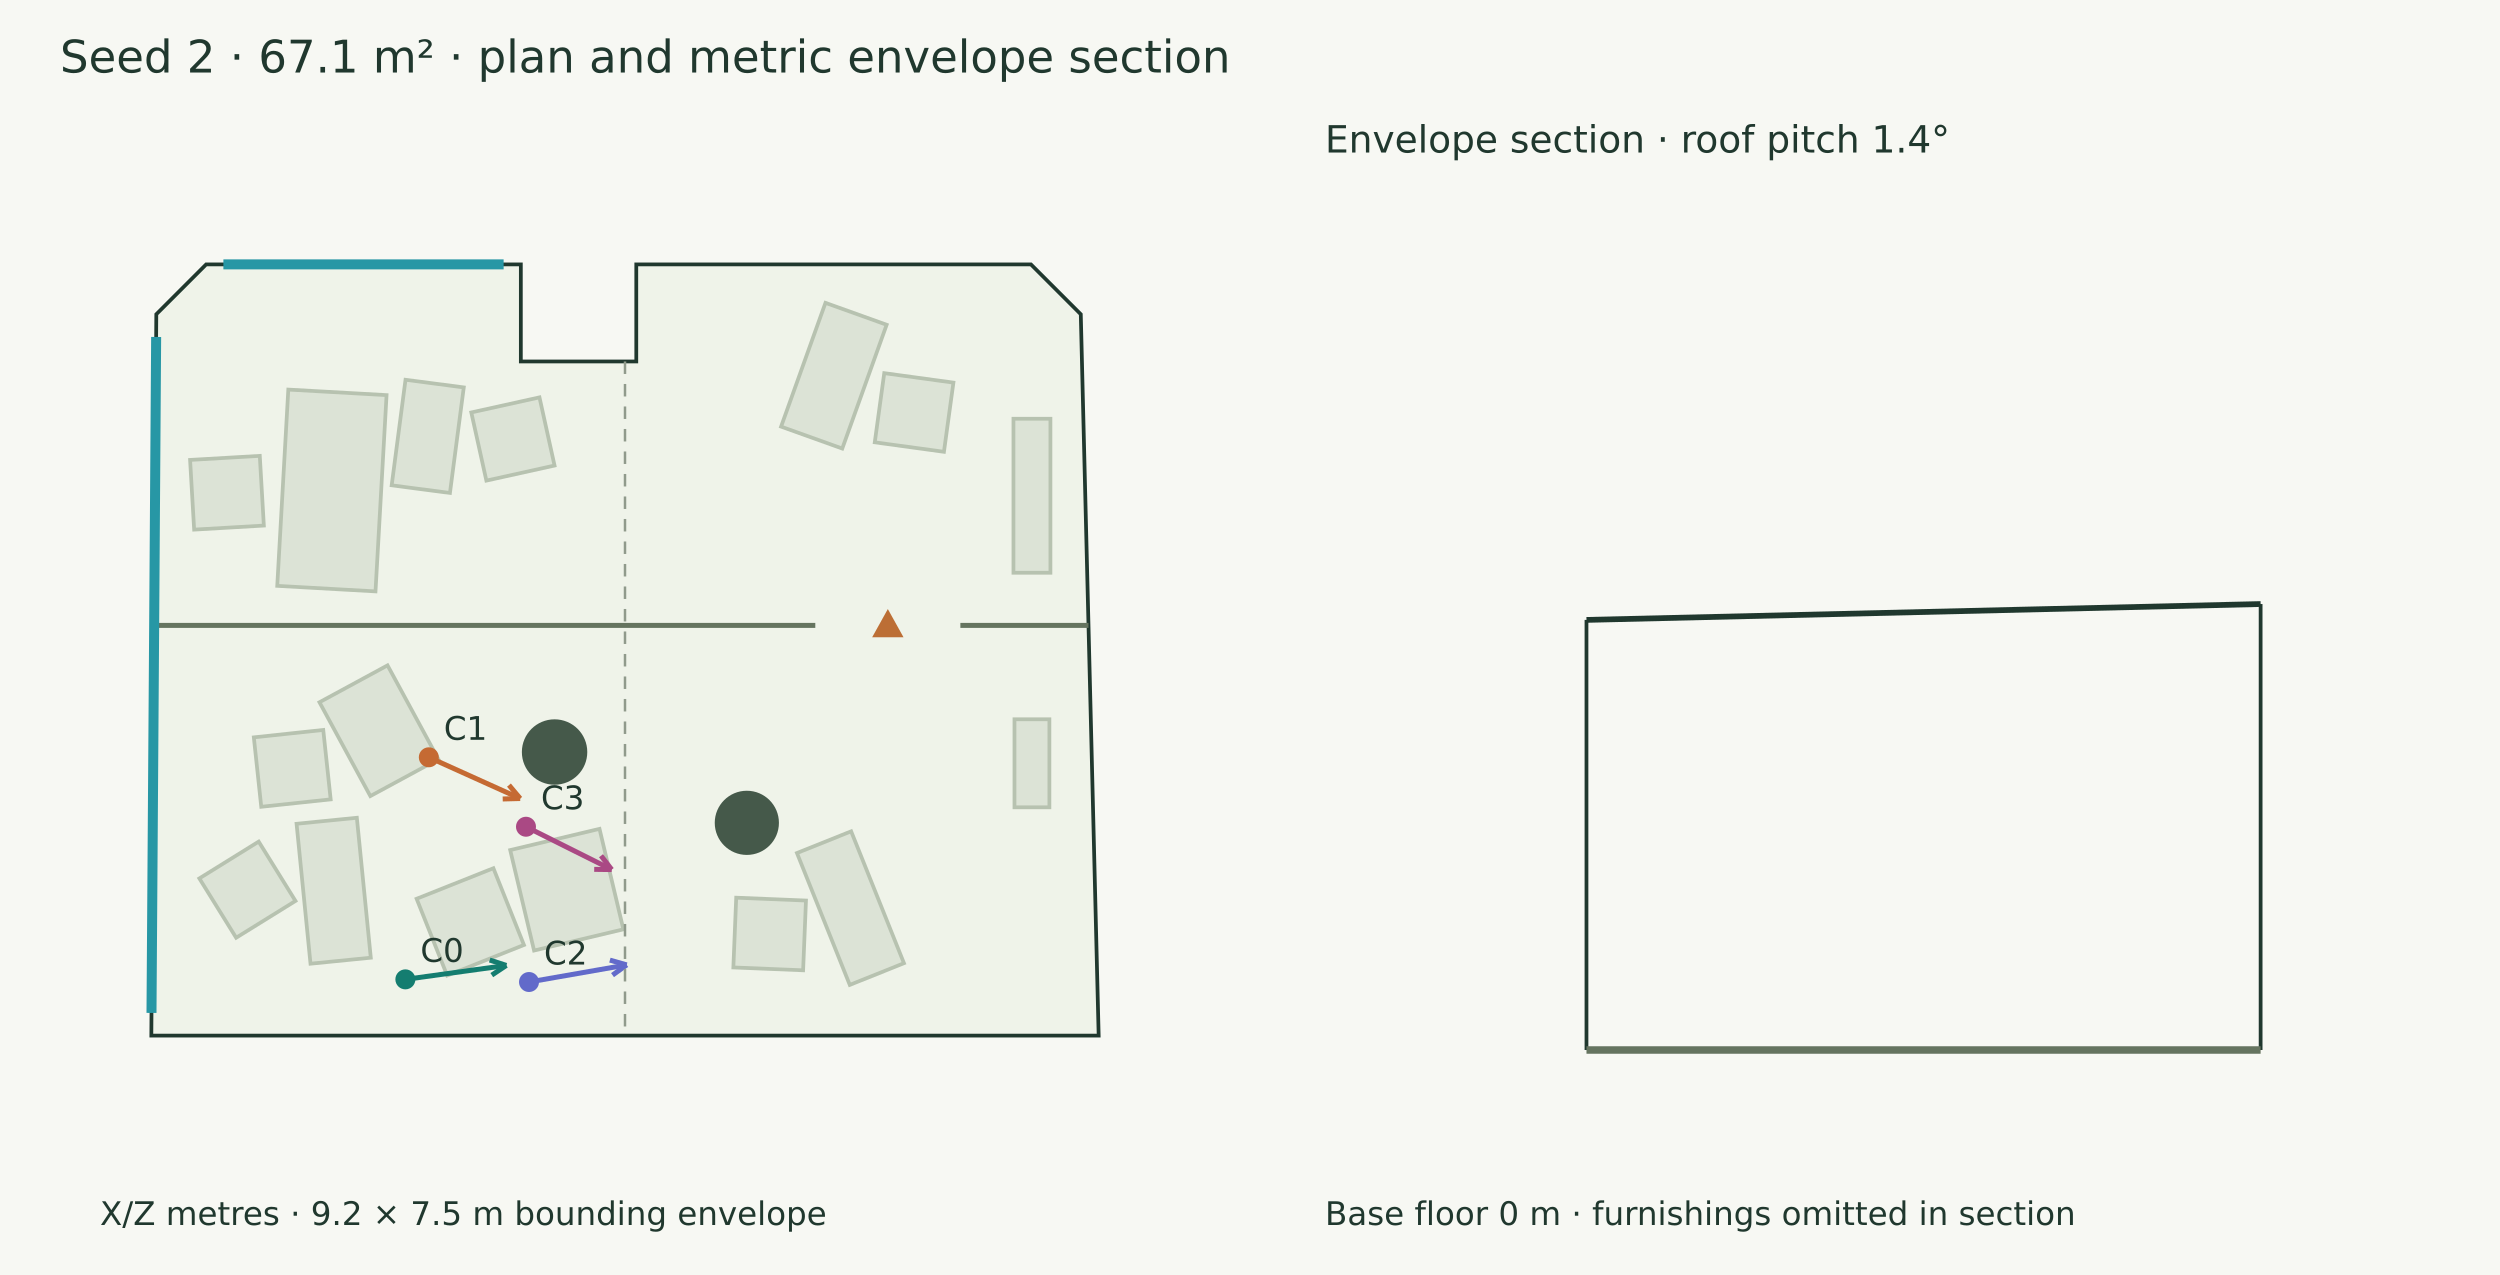
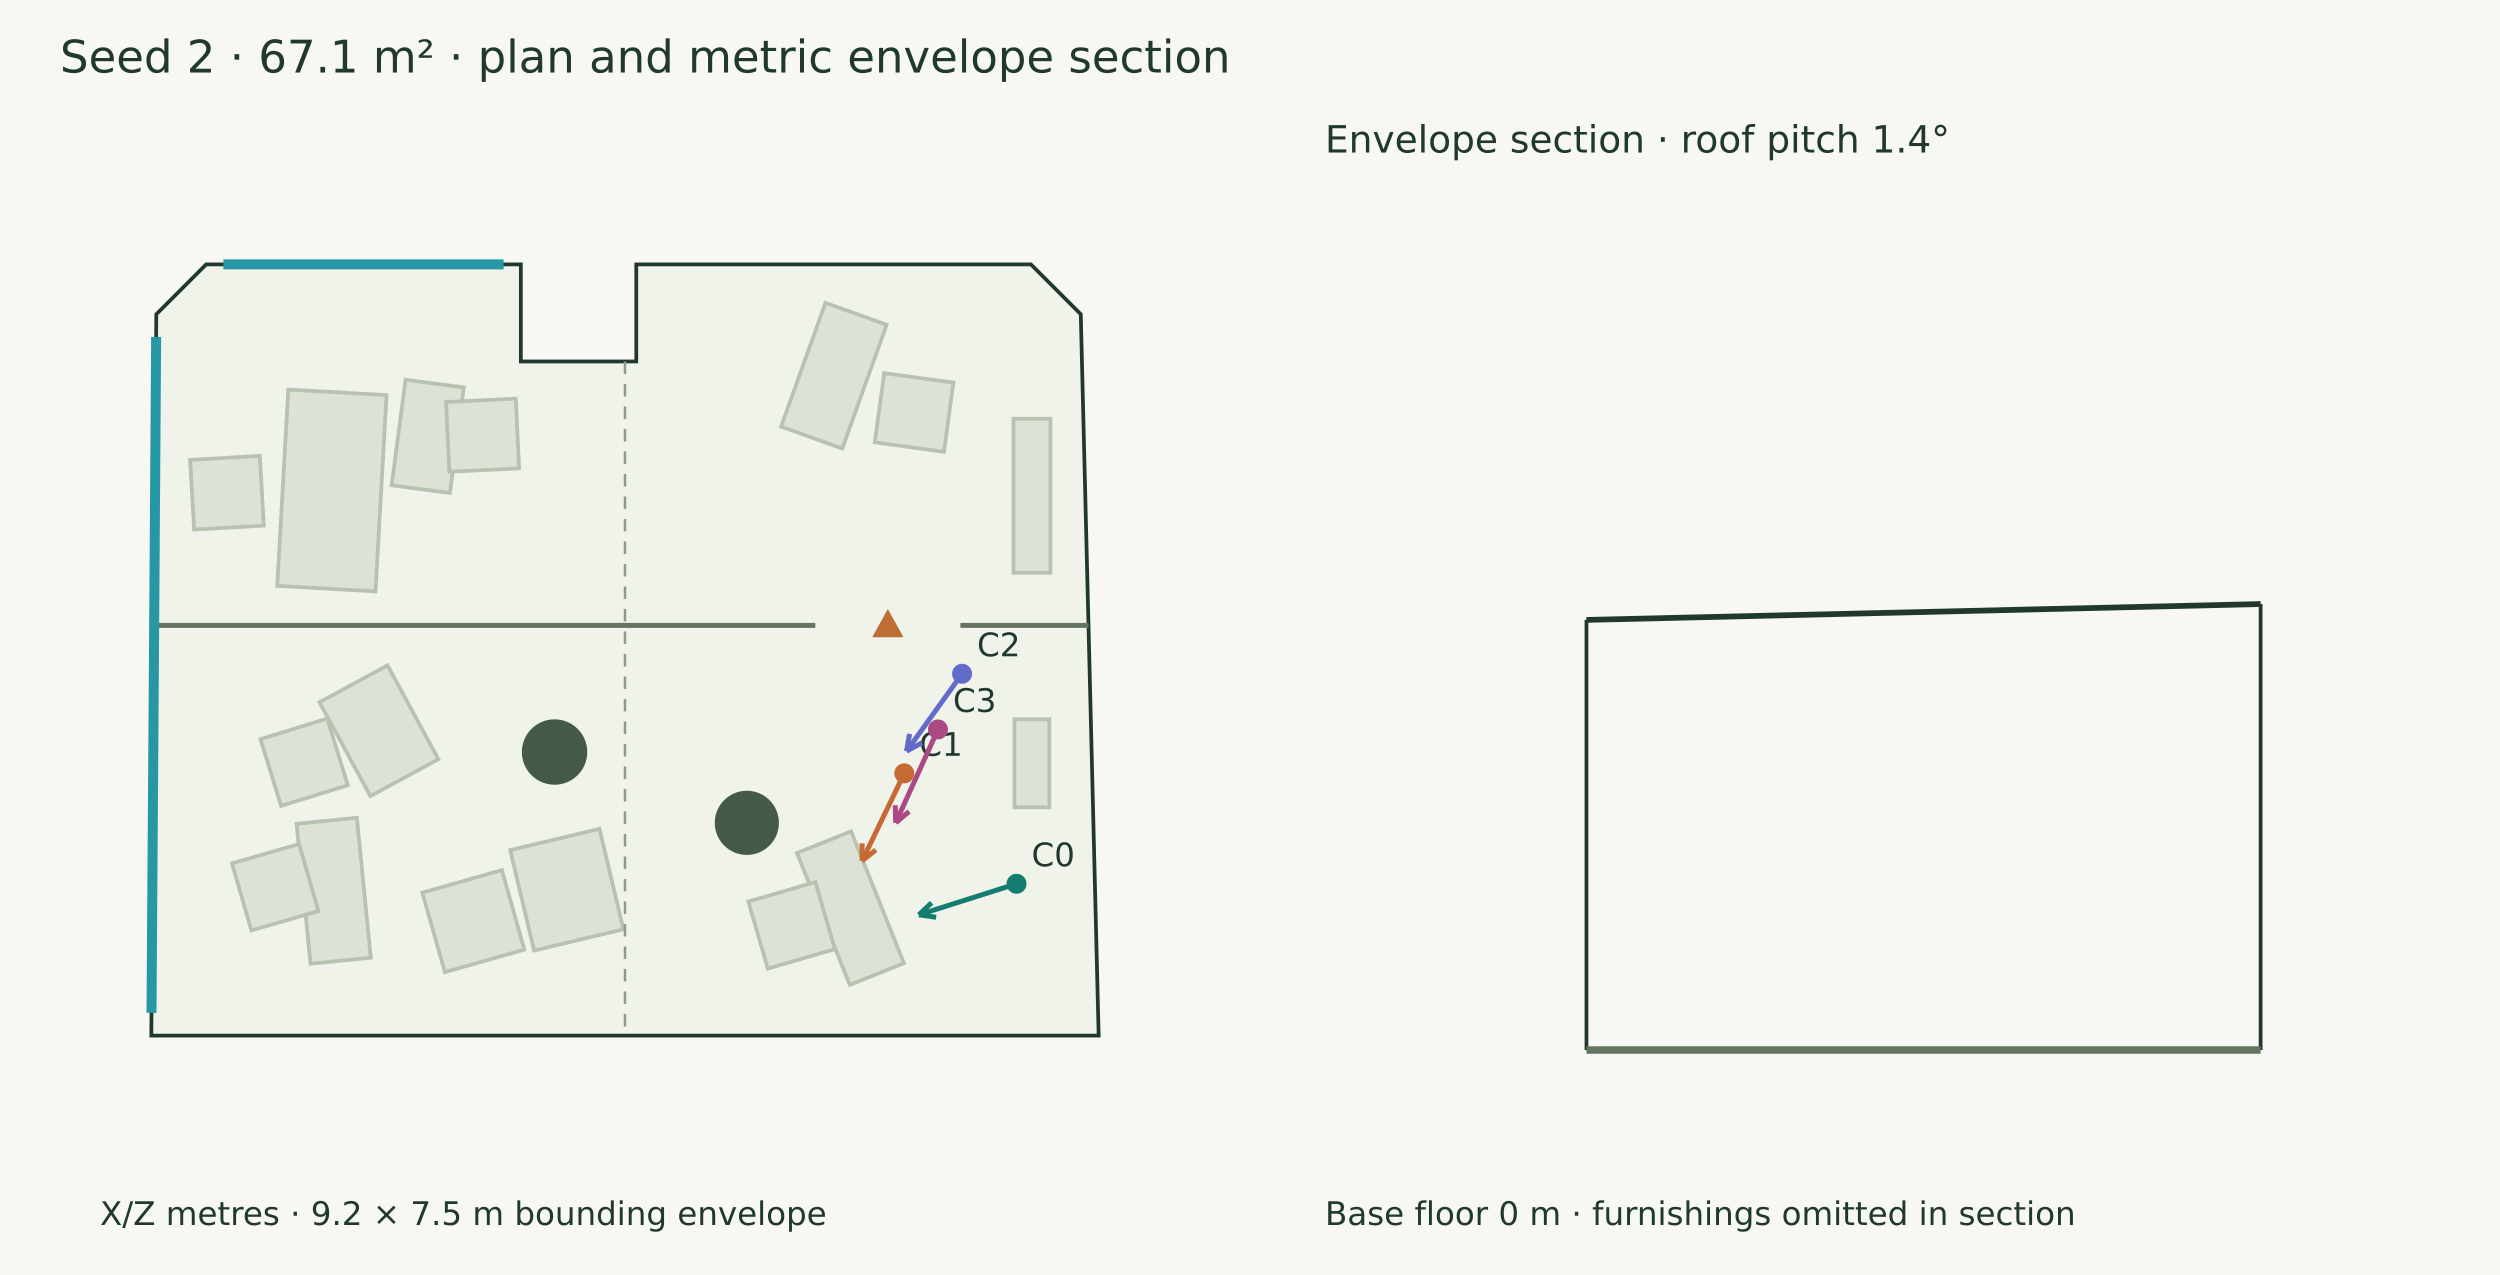
<svg xmlns="http://www.w3.org/2000/svg" width="1000" height="510" viewBox="0 0 1000 510">
  <rect width="100%" height="100%" fill="#f7f8f3" />
  <g font-family="DejaVu Sans" fill="#20382e">
    <text x="24.000" y="29.000" font-size="18">Seed 2 · 67.1 m² · plan and metric envelope section</text>
    <polygon points="82.471,105.751 208.336,105.751 208.336,144.590 254.511,144.590 254.511,105.751 412.361,105.751 432.311,125.701 439.466,414.249 60.534,414.249 62.521,125.701" fill="#eff3e9" stroke="#20382e" stroke-width="1.5" />
    <polygon points="154.623,158.049 150.196,236.556 110.897,234.340 115.324,155.833" fill="#dce3d6" stroke="#b7c2b0" stroke-width="1.5" />
    <polygon points="103.913,182.346 105.537,210.224 77.659,211.848 76.035,183.970" fill="#dce3d6" stroke="#b7c2b0" stroke-width="1.5" />
    <polygon points="312.434,170.648 330.187,121.138 354.656,129.912 336.903,179.422" fill="#dce3d6" stroke="#b7c2b0" stroke-width="1.5" />
    <polygon points="349.907,176.929 353.699,149.262 381.366,153.053 377.575,180.720" fill="#dce3d6" stroke="#b7c2b0" stroke-width="1.5" />
    <polygon points="156.669,194.128 162.204,151.909 185.509,154.965 179.974,197.183" fill="#dce3d6" stroke="#b7c2b0" stroke-width="1.5" />
-     <polygon points="194.552,192.244 188.521,164.977 215.788,158.946 221.819,186.213" fill="#dce3d6" stroke="#b7c2b0" stroke-width="1.5" />
+     <polygon points="179.745,188.683 178.417,160.789 206.311,159.461 207.639,187.355" fill="#dce3d6" stroke="#b7c2b0" stroke-width="1.5" />
    <polygon points="239.802,331.544 249.348,371.726 213.629,380.212 204.083,340.029" fill="#dce3d6" stroke="#b7c2b0" stroke-width="1.5" />
-     <polygon points="197.354,347.284 209.576,377.983 178.869,390.208 166.648,359.508" fill="#dce3d6" stroke="#b7c2b0" stroke-width="1.5" />
+     <polygon points="200.734,348.042 209.750,379.831 177.953,388.849 168.938,357.060" fill="#dce3d6" stroke="#b7c2b0" stroke-width="1.5" />
    <polygon points="155.014,266.144 175.358,303.679 148.136,318.435 127.791,280.900" fill="#dce3d6" stroke="#b7c2b0" stroke-width="1.5" />
-     <polygon points="129.297,291.974 132.269,319.741 104.502,322.713 101.530,294.946" fill="#dce3d6" stroke="#b7c2b0" stroke-width="1.5" />
+     <polygon points="130.876,287.417 139.112,314.100 112.429,322.337 104.192,295.654" fill="#dce3d6" stroke="#b7c2b0" stroke-width="1.5" />
    <polygon points="340.456,332.527 361.583,385.275 339.908,393.956 318.781,341.209" fill="#dce3d6" stroke="#b7c2b0" stroke-width="1.5" />
-     <polygon points="322.388,360.219 321.243,388.121 293.341,386.976 294.486,359.074" fill="#dce3d6" stroke="#b7c2b0" stroke-width="1.5" />
+     <polygon points="326.154,352.824 333.946,379.640 307.130,387.432 299.338,360.616" fill="#dce3d6" stroke="#b7c2b0" stroke-width="1.5" />
    <polygon points="142.734,327.106 148.314,383.077 124.205,385.480 118.625,329.509" fill="#dce3d6" stroke="#b7c2b0" stroke-width="1.5" />
-     <polygon points="103.474,336.641 118.192,360.374 94.459,375.092 79.741,351.359" fill="#dce3d6" stroke="#b7c2b0" stroke-width="1.5" />
+     <polygon points="119.626,337.601 127.370,364.431 100.539,372.175 92.795,345.344" fill="#dce3d6" stroke="#b7c2b0" stroke-width="1.5" />
    <polygon points="405.791,322.924 405.791,287.710 419.754,287.710 419.754,322.924" fill="#dce3d6" stroke="#b7c2b0" stroke-width="1.5" />
    <polygon points="420.165,167.500 420.165,229.101 405.381,229.101 405.381,167.500" fill="#dce3d6" stroke="#b7c2b0" stroke-width="1.5" />
    <circle cx="298.735" cy="329.134" r="12.836" fill="#45594a" />
    <circle cx="221.829" cy="300.814" r="13.082" fill="#45594a" />
    <path d="M61.664,250.160 L326.121,250.160" stroke="#65745f" stroke-width="2" fill="none" />
    <path d="M384.147,250.160 L435.397,250.160" stroke="#65745f" stroke-width="2" fill="none" />
    <polygon points="355.134,245.160 350.134,254.160 360.134,254.160" fill="#bc6e35" stroke="#bc6e35" stroke-width="1.5" />
    <path d="M89.356,105.751 L201.452,105.751" stroke="#2797a5" stroke-width="4" fill="none" />
    <path d="M60.596,405.170 L62.458,134.780" stroke="#2797a5" stroke-width="4" fill="none" />
-     <path d="M162.149,391.746 L202.540,386.171" stroke="#147d70" stroke-width="2" fill="none" />
-     <path d="M202.540,386.171 L196.712,390.049" stroke="#147d70" stroke-width="2" fill="none" />
-     <path d="M202.540,386.171 L195.880,384.016" stroke="#147d70" stroke-width="2" fill="none" />
-     <circle cx="162.149" cy="391.746" r="4" fill="#147d70" />
-     <text x="168.149" y="384.746" font-size="13">C0</text>
-     <path d="M171.526,302.920 L208.077,319.408" stroke="#c56a33" stroke-width="2" fill="none" />
-     <path d="M208.077,319.408 L201.080,319.592" stroke="#c56a33" stroke-width="2" fill="none" />
-     <path d="M208.077,319.408 L203.584,314.041" stroke="#c56a33" stroke-width="2" fill="none" />
-     <circle cx="171.526" cy="302.92" r="4" fill="#c56a33" />
-     <text x="177.526" y="295.920" font-size="13">C1</text>
-     <path d="M211.603,392.805 L250.688,385.961" stroke="#626aca" stroke-width="2" fill="none" />
-     <path d="M250.688,385.961 L245.004,390.047" stroke="#626aca" stroke-width="2" fill="none" />
-     <path d="M250.688,385.961 L243.954,384.049" stroke="#626aca" stroke-width="2" fill="none" />
-     <circle cx="211.603" cy="392.805" r="4" fill="#626aca" />
-     <text x="217.603" y="385.805" font-size="13">C2</text>
-     <path d="M210.393,330.695 L244.679,347.835" stroke="#aa4984" stroke-width="2" fill="none" />
-     <path d="M244.679,347.835 L237.680,347.740" stroke="#aa4984" stroke-width="2" fill="none" />
-     <path d="M244.679,347.835 L240.403,342.293" stroke="#aa4984" stroke-width="2" fill="none" />
-     <circle cx="210.393" cy="330.695" r="4" fill="#aa4984" />
-     <text x="216.393" y="323.695" font-size="13">C3</text>
+     <path d="M406.610,353.506 L367.544,365.921" stroke="#147d70" stroke-width="2" fill="none" />
+     <path d="M367.544,365.921 L372.629,361.110" stroke="#147d70" stroke-width="2" fill="none" />
+     <path d="M367.544,365.921 L374.474,366.913" stroke="#147d70" stroke-width="2" fill="none" />
+     <circle cx="406.61" cy="353.506" r="4" fill="#147d70" />
+     <text x="412.610" y="346.506" font-size="13">C0</text>
+     <path d="M361.719,309.333 L344.852,344.327" stroke="#c56a33" stroke-width="2" fill="none" />
+     <path d="M344.852,344.327 L344.846,337.327" stroke="#c56a33" stroke-width="2" fill="none" />
+     <path d="M344.852,344.327 L350.332,339.971" stroke="#c56a33" stroke-width="2" fill="none" />
+     <circle cx="361.719" cy="309.333" r="4" fill="#c56a33" />
+     <text x="367.719" y="302.333" font-size="13">C1</text>
+     <path d="M384.821,269.508 L362.628,300.458" stroke="#626aca" stroke-width="2" fill="none" />
+     <path d="M362.628,300.458 L363.826,293.562" stroke="#626aca" stroke-width="2" fill="none" />
+     <path d="M362.628,300.458 L368.775,297.110" stroke="#626aca" stroke-width="2" fill="none" />
+     <circle cx="384.821" cy="269.508" r="4" fill="#626aca" />
+     <text x="390.821" y="262.508" font-size="13">C2</text>
+     <path d="M375.197,291.779 L358.273,329.078" stroke="#aa4984" stroke-width="2" fill="none" />
+     <path d="M358.273,329.078 L358.105,322.080" stroke="#aa4984" stroke-width="2" fill="none" />
+     <path d="M358.273,329.078 L363.650,324.597" stroke="#aa4984" stroke-width="2" fill="none" />
+     <circle cx="375.197" cy="291.779" r="4" fill="#aa4984" />
+     <text x="381.197" y="284.779" font-size="13">C3</text>
    <text x="40.000" y="490.000" font-size="13">X/Z metres · 9.2 × 7.5 m bounding envelope</text>
    <path d="M250.000,144.590 L250.000,414.249" stroke="#909a8b" stroke-width="1" stroke-dasharray="5 4" fill="none" />
    <path d="M634.590,247.960 L904.249,241.612" stroke="#20382e" stroke-width="2.3" fill="none" />
    <path d="M634.590,420.000 L634.590,247.960" stroke="#20382e" stroke-width="1.5" fill="none" />
    <path d="M904.249,420.000 L904.249,241.612" stroke="#20382e" stroke-width="1.5" fill="none" />
    <path d="M634.590,420.000 L904.249,420.000" stroke="#65745f" stroke-width="3" fill="none" />
    <path d="M634.590,420.000 L634.590,420.000" stroke="#8d9a85" stroke-width="1" fill="none" />
    <path d="M904.249,420.000 L904.249,420.000" stroke="#8d9a85" stroke-width="1" fill="none" />
    <text x="530.000" y="61.000" font-size="15">Envelope section · roof pitch 1.4°</text>
    <text x="530.000" y="490.000" font-size="13">Base floor 0 m · furnishings omitted in section</text>
  </g>
</svg>
